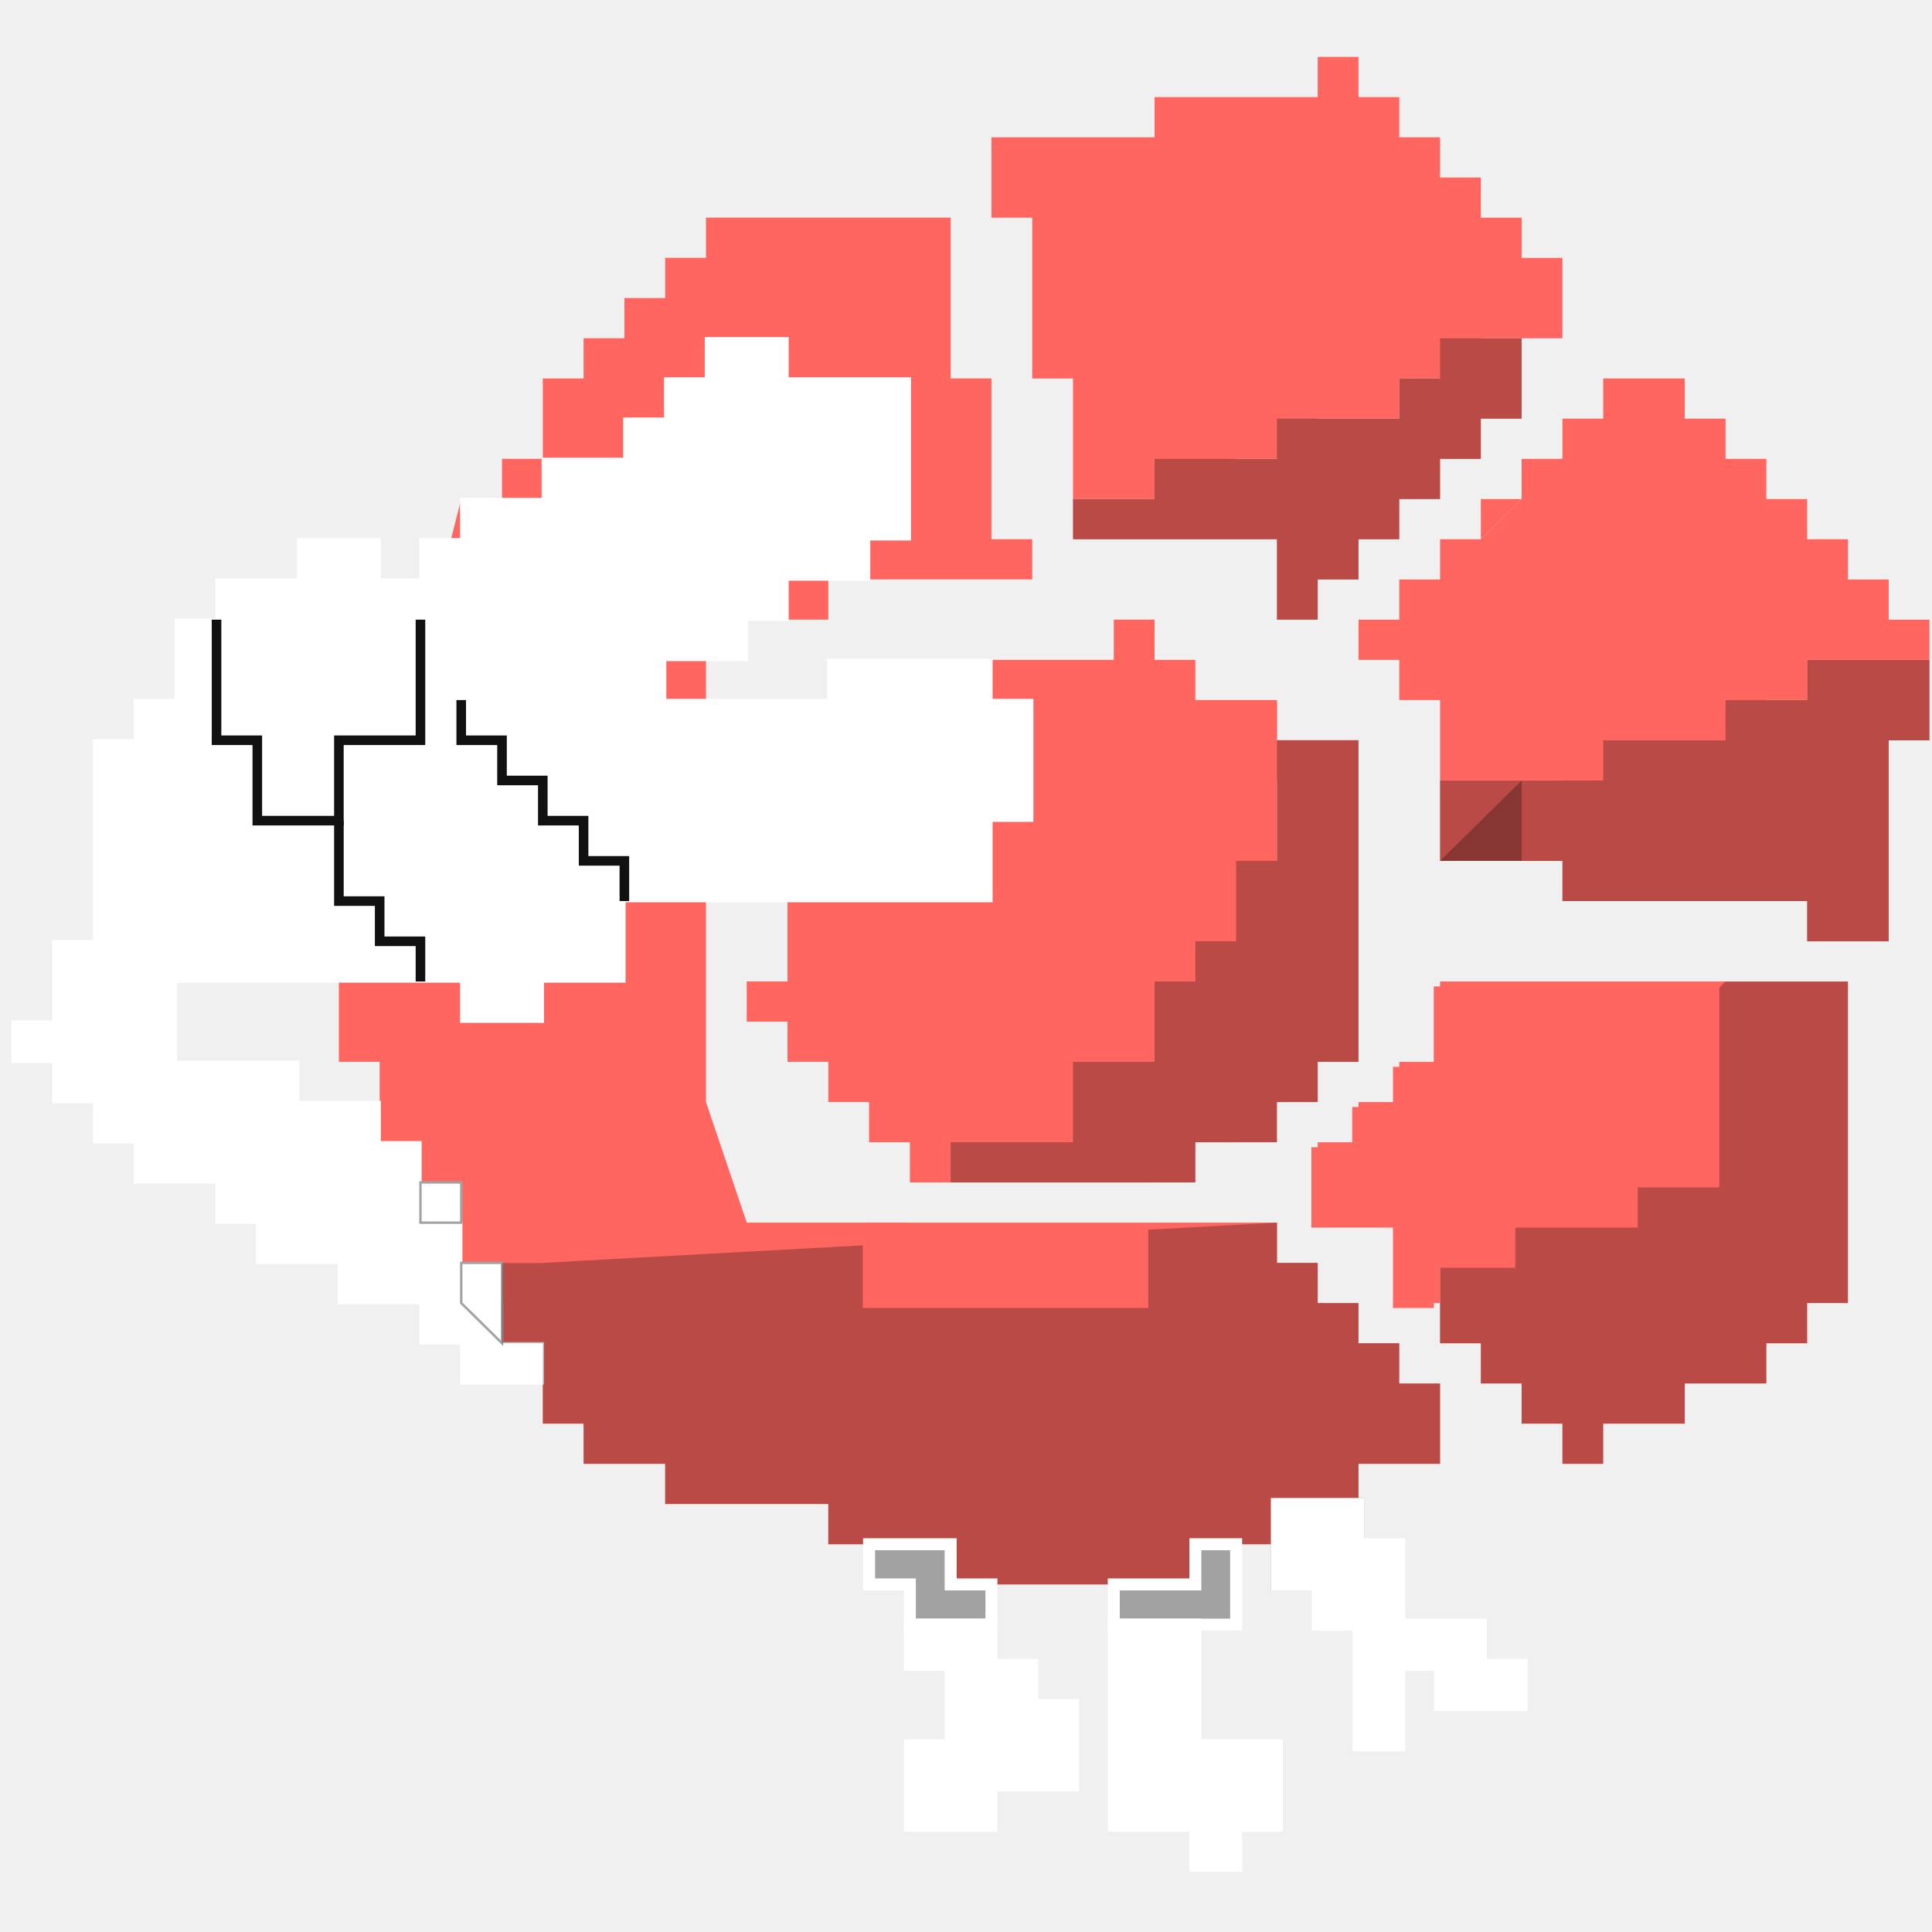
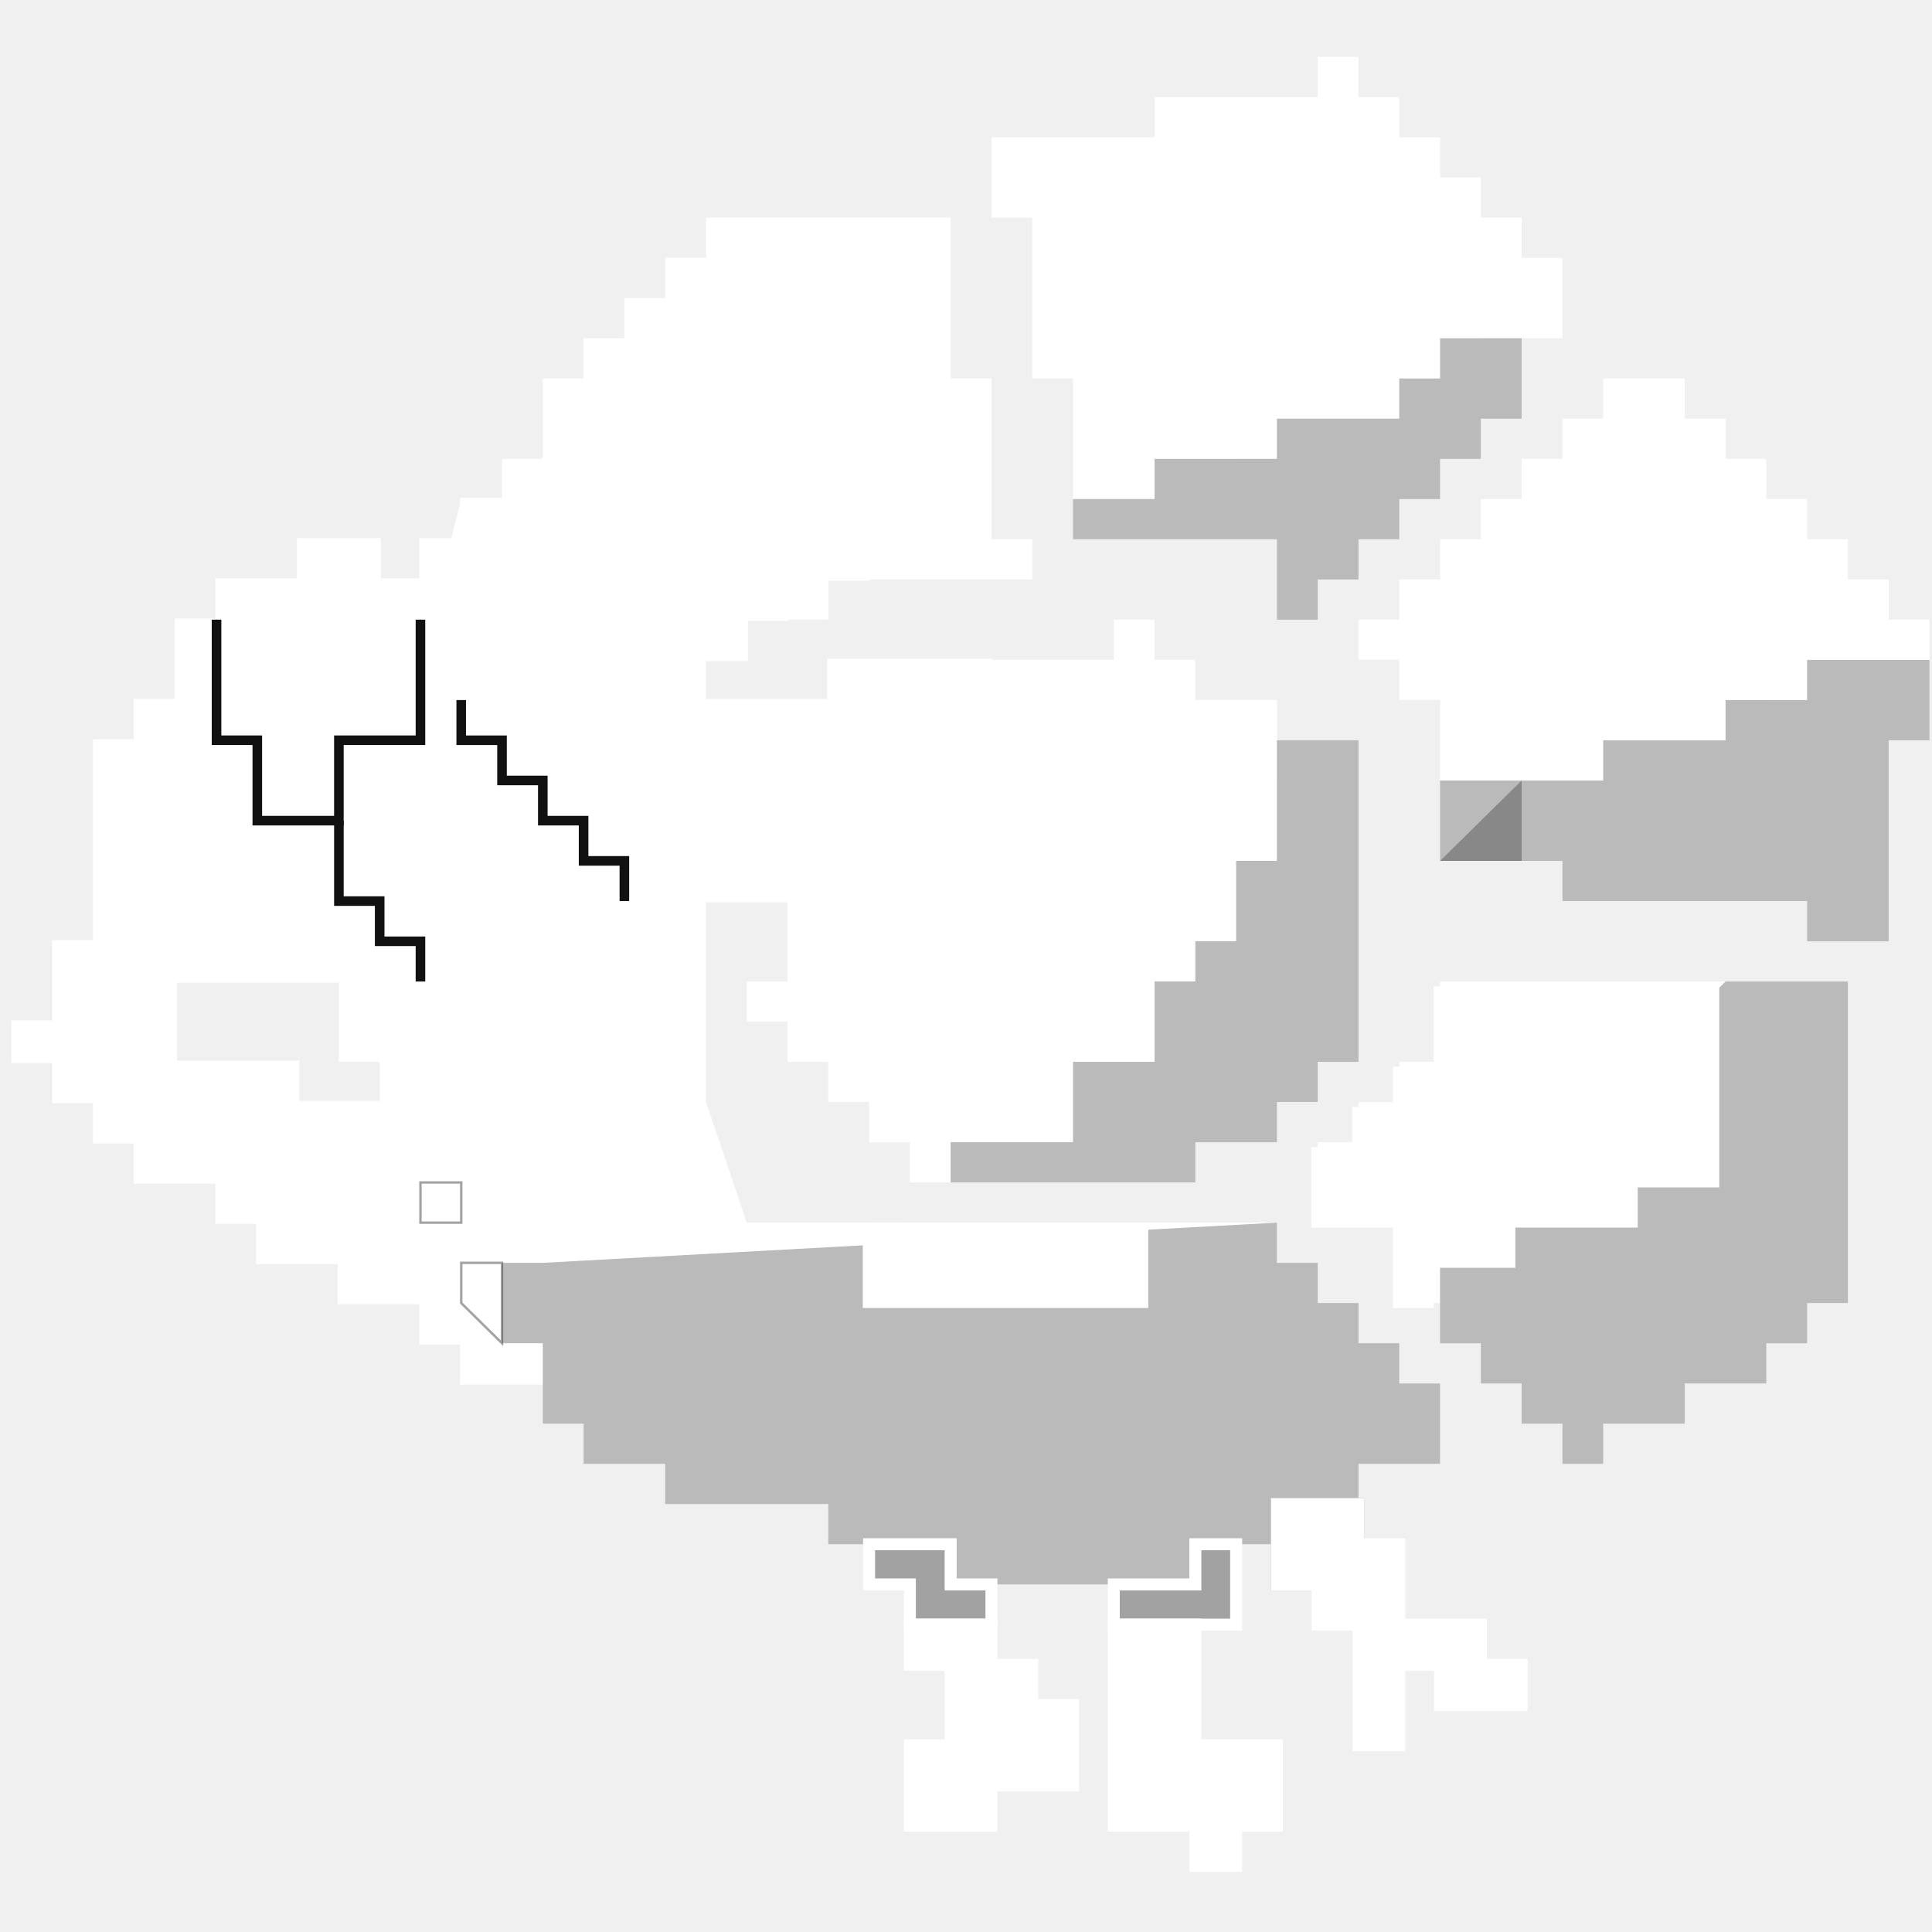
<svg xmlns="http://www.w3.org/2000/svg" width="126" height="126" viewBox="0 0 126 126" fill="none">
-   <path d="M83.278 79.738V90.224H80.618V92.846H75.298V95.468H72.638V98.09H56.679V95.468H51.36V92.846H48.699V90.224H46.039V87.602H40.72V84.98H35.4V82.358H30.081V77.115H27.42V74.493H24.76V69.249H22.1V64.006L30.079 32.547H32.74V29.925H35.4V24.682H38.06V22.06H40.721V19.438H43.381V16.815H46.041V14.193H62V24.68H64.66V35.166H67.32V37.788H54.021V40.41H46.041V71.87L48.702 79.735H59.341C59.341 79.735 56.68 79.735 59.341 82.357C62.001 84.979 75.299 82.357 75.299 82.357V79.735H83.279L83.278 79.738Z" fill="#FF6660" />
-   <path d="M67.318 14.197V24.684H69.979V32.548H75.298H80.618V29.927H85.937V27.305H88.598H91.257V24.684H93.917H96.576V22.062H101.897V19.441V16.819H99.237V14.197H96.576V11.576H93.917V8.954H91.257V6.333H88.598V3.711H85.937V6.333H83.278H77.957H75.298V8.954H69.979H64.659V11.576V14.197H67.318Z" fill="#FF6660" />
-   <path d="M69.978 32.549V35.171H80.618H83.278V40.414H85.937V37.793H88.597V35.171H91.257V32.549H93.917V29.928H96.576V27.306H99.237V22.062H96.576H93.917V24.685H91.257V27.306H88.597H85.937H83.278V29.928H80.618H75.298V32.549H69.978Z" fill="#FF6660" />
-   <path d="M75.298 40.412H72.638V43.034H64.659V53.52H51.359V61.386V64.008H48.699V66.629H51.359V69.251H54.019V71.872H56.679V74.494H59.338V77.115H75.298V74.494H80.618V71.872L83.278 50.899H85.937L88.597 48.277H83.278V45.655H77.957V43.034H75.298V40.412Z" fill="#FF6660" />
-   <path d="M88.597 48.277V69.251H85.937V71.872H83.278V74.494H80.618H77.957V77.115H75.298H61.998V74.494H69.978V69.251H75.298V64.008H77.957V61.386H80.618V56.142H83.278V53.52V50.899V48.277H88.597Z" fill="#FF6660" />
-   <path d="M85.938 77.117V74.496H88.598V71.874H91.257V69.253H93.917V64.01H112.536V77.117H107.217V79.739H101.897H99.237V82.361H93.917V84.982H91.257V82.361V79.739H85.938V77.117Z" fill="#FF6660" />
-   <path d="M83.278 79.738V82.36H85.937V84.981H88.597V87.603H91.256V90.225H93.917V95.469H91.256H88.597V98.09H83.278V100.712H77.957V103.333H61.998V100.712H54.018V98.09H43.379V95.469H38.06V92.847H35.4V87.603H32.74V82.36H35.4L83.278 79.738Z" fill="#FF6660" />
-   <path d="M75.298 79.738H56.679V84.981H75.298V79.738Z" fill="#FF6660" />
-   <path d="M88.598 43.035H91.257V45.656H93.917V50.9H101.897V53.521H109.876V50.9H112.536V48.278H115.195V45.656H117.856V43.035H125.836V40.413H123.175V37.792H120.516V35.17H117.856V32.548H115.195V29.927H112.536V27.305H109.876V24.684H107.217H104.556V27.305H101.897V29.927H99.237V32.548L96.576 35.17H93.917V37.792H91.257V40.413H88.598V43.035Z" fill="#FF6660" />
-   <path d="M93.917 56.147H101.897V58.768H117.856V61.39H123.175V48.282H125.835V43.039H120.516H117.856V45.66H112.536V48.282H104.556V50.904H99.237L93.917 56.147Z" fill="#FF6660" />
-   <path d="M96.576 32.549V35.171L99.237 32.549H96.576Z" fill="#FF6660" />
-   <path d="M83.278 45.656V56.144H80.618L83.278 45.656Z" fill="#FF6660" />
-   <path d="M112.536 64.01H120.516V84.982H117.856V87.604H115.195V90.225H109.876V92.847H104.556V95.469H101.897V92.847H99.237V90.225H96.576V87.604H93.917V84.982V82.361L112.536 64.01Z" fill="#FF6660" />
-   <path d="M99.237 50.902H93.917V56.145H99.237V50.902Z" fill="#FF6660" />
+   <path d="M83.278 79.738V90.224H80.618V92.846H75.298V95.468H72.638V98.09H56.679V95.468H51.36V92.846H48.699V90.224H46.039V87.602H40.72V84.98H35.4V82.358H30.081V77.115H27.42V74.493H24.76V69.249H22.1V64.006L30.079 32.547H32.74V29.925H35.4V24.682H38.06V22.06H40.721V19.438H43.381V16.815H46.041V14.193H62V24.68H64.66V35.166H67.32V37.788H54.021V40.41H46.041V71.87L48.702 79.735H59.341C59.341 79.735 56.68 79.735 59.341 82.357C62.001 84.979 75.299 82.357 75.299 82.357V79.735H83.279L83.278 79.738Z" fill="#FFFFFF" />
+   <path d="M67.318 14.197V24.684H69.979V32.548H75.298H80.618V29.927H85.937V27.305H88.598H91.257V24.684H93.917H96.576V22.062H101.897V19.441V16.819H99.237V14.197H96.576V11.576H93.917V8.954H91.257V6.333H88.598V3.711H85.937V6.333H83.278H77.957H75.298V8.954H69.979H64.659V11.576V14.197H67.318Z" fill="#FFFFFF" />
+   <path d="M69.978 32.549V35.171H80.618H83.278V40.414H85.937V37.793H88.597V35.171H91.257V32.549H93.917V29.928H96.576V27.306H99.237V22.062H96.576H93.917V24.685H91.257V27.306H88.597H85.937H83.278V29.928H80.618H75.298V32.549H69.978Z" fill="#FFFFFF" />
+   <path d="M75.298 40.412H72.638V43.034H64.659V53.52H51.359V61.386V64.008H48.699V66.629H51.359V69.251H54.019V71.872H56.679V74.494H59.338V77.115H75.298V74.494H80.618V71.872L83.278 50.899H85.937L88.597 48.277H83.278V45.655H77.957V43.034H75.298V40.412Z" fill="#FFFFFF" />
+   <path d="M88.597 48.277V69.251H85.937V71.872H83.278V74.494H80.618H77.957V77.115H75.298H61.998V74.494H69.978V69.251H75.298V64.008H77.957V61.386H80.618V56.142H83.278V53.52V50.899V48.277H88.597Z" fill="#FFFFFF" />
+   <path d="M85.938 77.117V74.496H88.598V71.874H91.257V69.253H93.917V64.01H112.536V77.117H107.217V79.739H101.897H99.237V82.361H93.917V84.982H91.257V82.361V79.739H85.938V77.117Z" fill="#FFFFFF" />
+   <path d="M83.278 79.738V82.36H85.937V84.981H88.597V87.603H91.256V90.225H93.917V95.469H91.256H88.597V98.09H83.278V100.712H77.957V103.333H61.998V100.712H54.018V98.09H43.379V95.469H38.06V92.847H35.4V87.603H32.74V82.36H35.4L83.278 79.738Z" fill="#FFFFFF" />
+   <path d="M75.298 79.738H56.679V84.981H75.298V79.738Z" fill="#FFFFFF" />
+   <path d="M88.598 43.035H91.257V45.656H93.917V50.9H101.897V53.521H109.876V50.9H112.536V48.278H115.195V45.656H117.856V43.035H125.836V40.413H123.175V37.792H120.516V35.17H117.856V32.548H115.195V29.927H112.536V27.305H109.876V24.684H107.217H104.556V27.305H101.897V29.927H99.237V32.548L96.576 35.17H93.917V37.792H91.257V40.413H88.598V43.035Z" fill="#FFFFFF" />
+   <path d="M93.917 56.147H101.897V58.768H117.856V61.39H123.175V48.282H125.835V43.039H120.516H117.856V45.66H112.536V48.282H104.556V50.904H99.237L93.917 56.147Z" fill="#FFFFFF" />
+   <path d="M96.576 32.549V35.171L99.237 32.549H96.576Z" fill="#FFFFFF" />
+   <path d="M83.278 45.656V56.144H80.618L83.278 45.656Z" fill="#FFFFFF" />
+   <path d="M112.536 64.01H120.516V84.982H117.856V87.604H115.195V90.225H109.876V92.847H104.556V95.469H101.897V92.847H99.237V90.225H96.576V87.604H93.917V84.982V82.361L112.536 64.01Z" fill="#FFFFFF" />
+   <path d="M99.237 50.902H93.917V56.145H99.237V50.902Z" fill="#FFFFFF" />
  <path d="M24.761 71.874H19.441V69.252H14.122H11.461V66.63V64.009H30.08V66.63H32.741H35.4V64.009H40.721V61.387V58.765H43.38H64.659V56.144V53.522H67.318V48.279V45.657H64.659V43.036H54.019V45.657H43.38V43.036H46.04H48.699V40.414H51.36V37.793H54.019H56.679V35.171H59.338V24.685H51.36V22.062H46.04V24.685H43.38V27.306H40.721V29.928H38.06H35.4V32.549H32.741H30.08V35.171H27.421V37.793H24.761V35.171H22.102H19.441V37.793H14.122V40.414H11.461V43.036V45.657H8.802V48.279H6.142V58.765V61.387H3.483V64.009V66.63H0.822V69.252H3.483V71.874H6.142V74.496H8.802V77.117H11.461H14.122V79.739H16.781V82.361H19.441H22.102V84.982H24.761H27.421V87.604H30.08V90.225H35.4V87.604H32.741V84.982H30.08V79.739H27.421V77.117V74.496H24.761V71.874Z" fill="white" stroke="white" stroke-width="0.156" stroke-miterlimit="10" />
  <path d="M32.74 82.359V87.603L30.08 84.98V82.359H32.74Z" fill="white" stroke="#A2A2A2" stroke-width="0.156" stroke-miterlimit="10" />
  <path d="M30.081 77.117H27.421V79.739H30.081V77.117Z" fill="white" stroke="#A2A2A2" stroke-width="0.156" stroke-miterlimit="10" />
  <path d="M14.122 40.412V48.277H16.781V53.52H22.101V48.277H27.421V45.655V40.412" fill="white" />
  <path d="M14.122 40.412V48.277H16.781V53.52H22.101V48.277H27.421V45.655V40.412" stroke="#111111" stroke-width="0.625" stroke-miterlimit="10" />
  <path d="M40.72 58.764V56.144H38.06V53.521H35.4V50.9H32.74V48.278H30.08V45.656" fill="white" />
  <path d="M40.72 58.764V56.144H38.06V53.521H35.4V50.9H32.74V48.278H30.08V45.656" stroke="#111111" stroke-width="0.625" stroke-miterlimit="10" />
  <path d="M22.102 53.523V58.767H24.761V61.389H27.421V64.011" fill="white" />
  <path d="M22.102 53.523V58.767H24.761V61.389H27.421V64.011" stroke="#111111" stroke-width="0.625" stroke-miterlimit="10" />
  <path d="M69.978 32.549V35.171H80.618H83.278V40.414H85.937V37.793H88.597V35.171H91.257V32.549H93.917V29.928H96.576V27.306H99.237V22.062H96.576H93.917V24.685H91.257V27.306H88.597H85.937H83.278V29.928H80.618H75.298V32.549H69.978Z" fill="black" fill-opacity="0.27" />
  <path d="M88.597 48.277V69.251H85.937V71.872H83.278V74.494H80.618H77.957V77.115H75.298H61.998V74.494H69.978V69.251H75.298V64.008H77.957V61.386H80.618V56.142H83.278V53.52V50.899V48.277H88.597Z" fill="black" fill-opacity="0.27" />
  <path d="M112.536 64.01H120.516V84.982H117.856V87.604H115.195V90.225H109.876V92.847H104.556V95.469H101.897V92.847H99.237V90.225H96.576V87.604H93.917V84.982V82.361L112.536 64.01Z" fill="black" fill-opacity="0.27" />
  <path d="M83.278 79.738V82.36H85.937V84.981H88.597V87.603H91.256V90.225H93.917V95.469H91.256H88.597V98.09H83.278V100.712H77.957V103.333H61.998V100.712H54.018V98.09H43.379V95.469H38.06V92.847H35.4V87.603H32.74V82.36H35.4L83.278 79.738Z" fill="black" fill-opacity="0.27" />
  <path d="M93.917 56.147H101.897V58.768H117.856V61.39H123.175V48.282H125.835V43.039H120.516H117.856V45.66H112.536V48.282H104.556V50.904H99.237L93.917 56.147Z" fill="black" fill-opacity="0.27" />
  <path d="M99.237 50.902H93.917V56.145H99.237V50.902Z" fill="black" fill-opacity="0.27" />
  <path d="M56.679 100.711H61.999V103.332H64.659V105.954H59.339V103.332H56.679V100.711Z" fill="#A2A2A2" stroke="white" stroke-width="0.782" stroke-miterlimit="10" />
  <path d="M72.638 103.332V105.954H75.298H80.618V100.711H77.957V103.332H72.638Z" fill="#A2A2A2" stroke="white" stroke-width="0.782" stroke-miterlimit="10" />
  <path d="M83.278 100.712V103.333H88.597V98.09H83.278V100.712Z" fill="#A2A2A2" stroke="#A2A2A2" stroke-width="0.782" stroke-miterlimit="10" />
  <path d="M59.338 105.955V108.577H61.999V113.82H59.338V116.441V119.063H64.659V116.441H69.978V111.198H67.318V108.577H64.659V105.955H59.338Z" fill="white" stroke="white" stroke-width="0.782" stroke-miterlimit="10" />
  <path d="M72.638 105.955V119.063H75.298H77.957V121.684H80.618V119.063H83.278V113.82H77.957V105.955H72.638Z" fill="white" stroke="white" stroke-width="0.782" stroke-miterlimit="10" />
  <path d="M83.278 98.09V103.333H85.937V105.955H88.597V113.82H91.257V108.577H93.917V111.198H99.237V108.577H96.576V105.955H91.257V100.712H88.597V98.09H83.278Z" fill="white" stroke="white" stroke-width="0.782" stroke-miterlimit="10" />
-   <path d="M85.526 77.439V74.818H88.187V72.196H90.846V69.575H93.506V64.332H112.125V77.439H106.806V80.061H101.486H98.826V82.683H93.506V85.304H90.846V82.683V80.061H85.526V77.439Z" fill="#FF6660" />
-   <path d="M74.887 80.061H56.268V85.304H74.887V80.061Z" fill="#FF6660" />
+   <path d="M85.526 77.439V74.818H88.187V72.196H90.846V69.575H93.506V64.332H112.125V77.439H106.806V80.061H101.486H98.826V82.683H93.506V85.304H90.846V82.683V80.061H85.526V77.439Z" fill="#FFFFFF" />
+   <path d="M74.887 80.061H56.268V85.304H74.887V80.061Z" fill="#FFFFFF" />
</svg>
